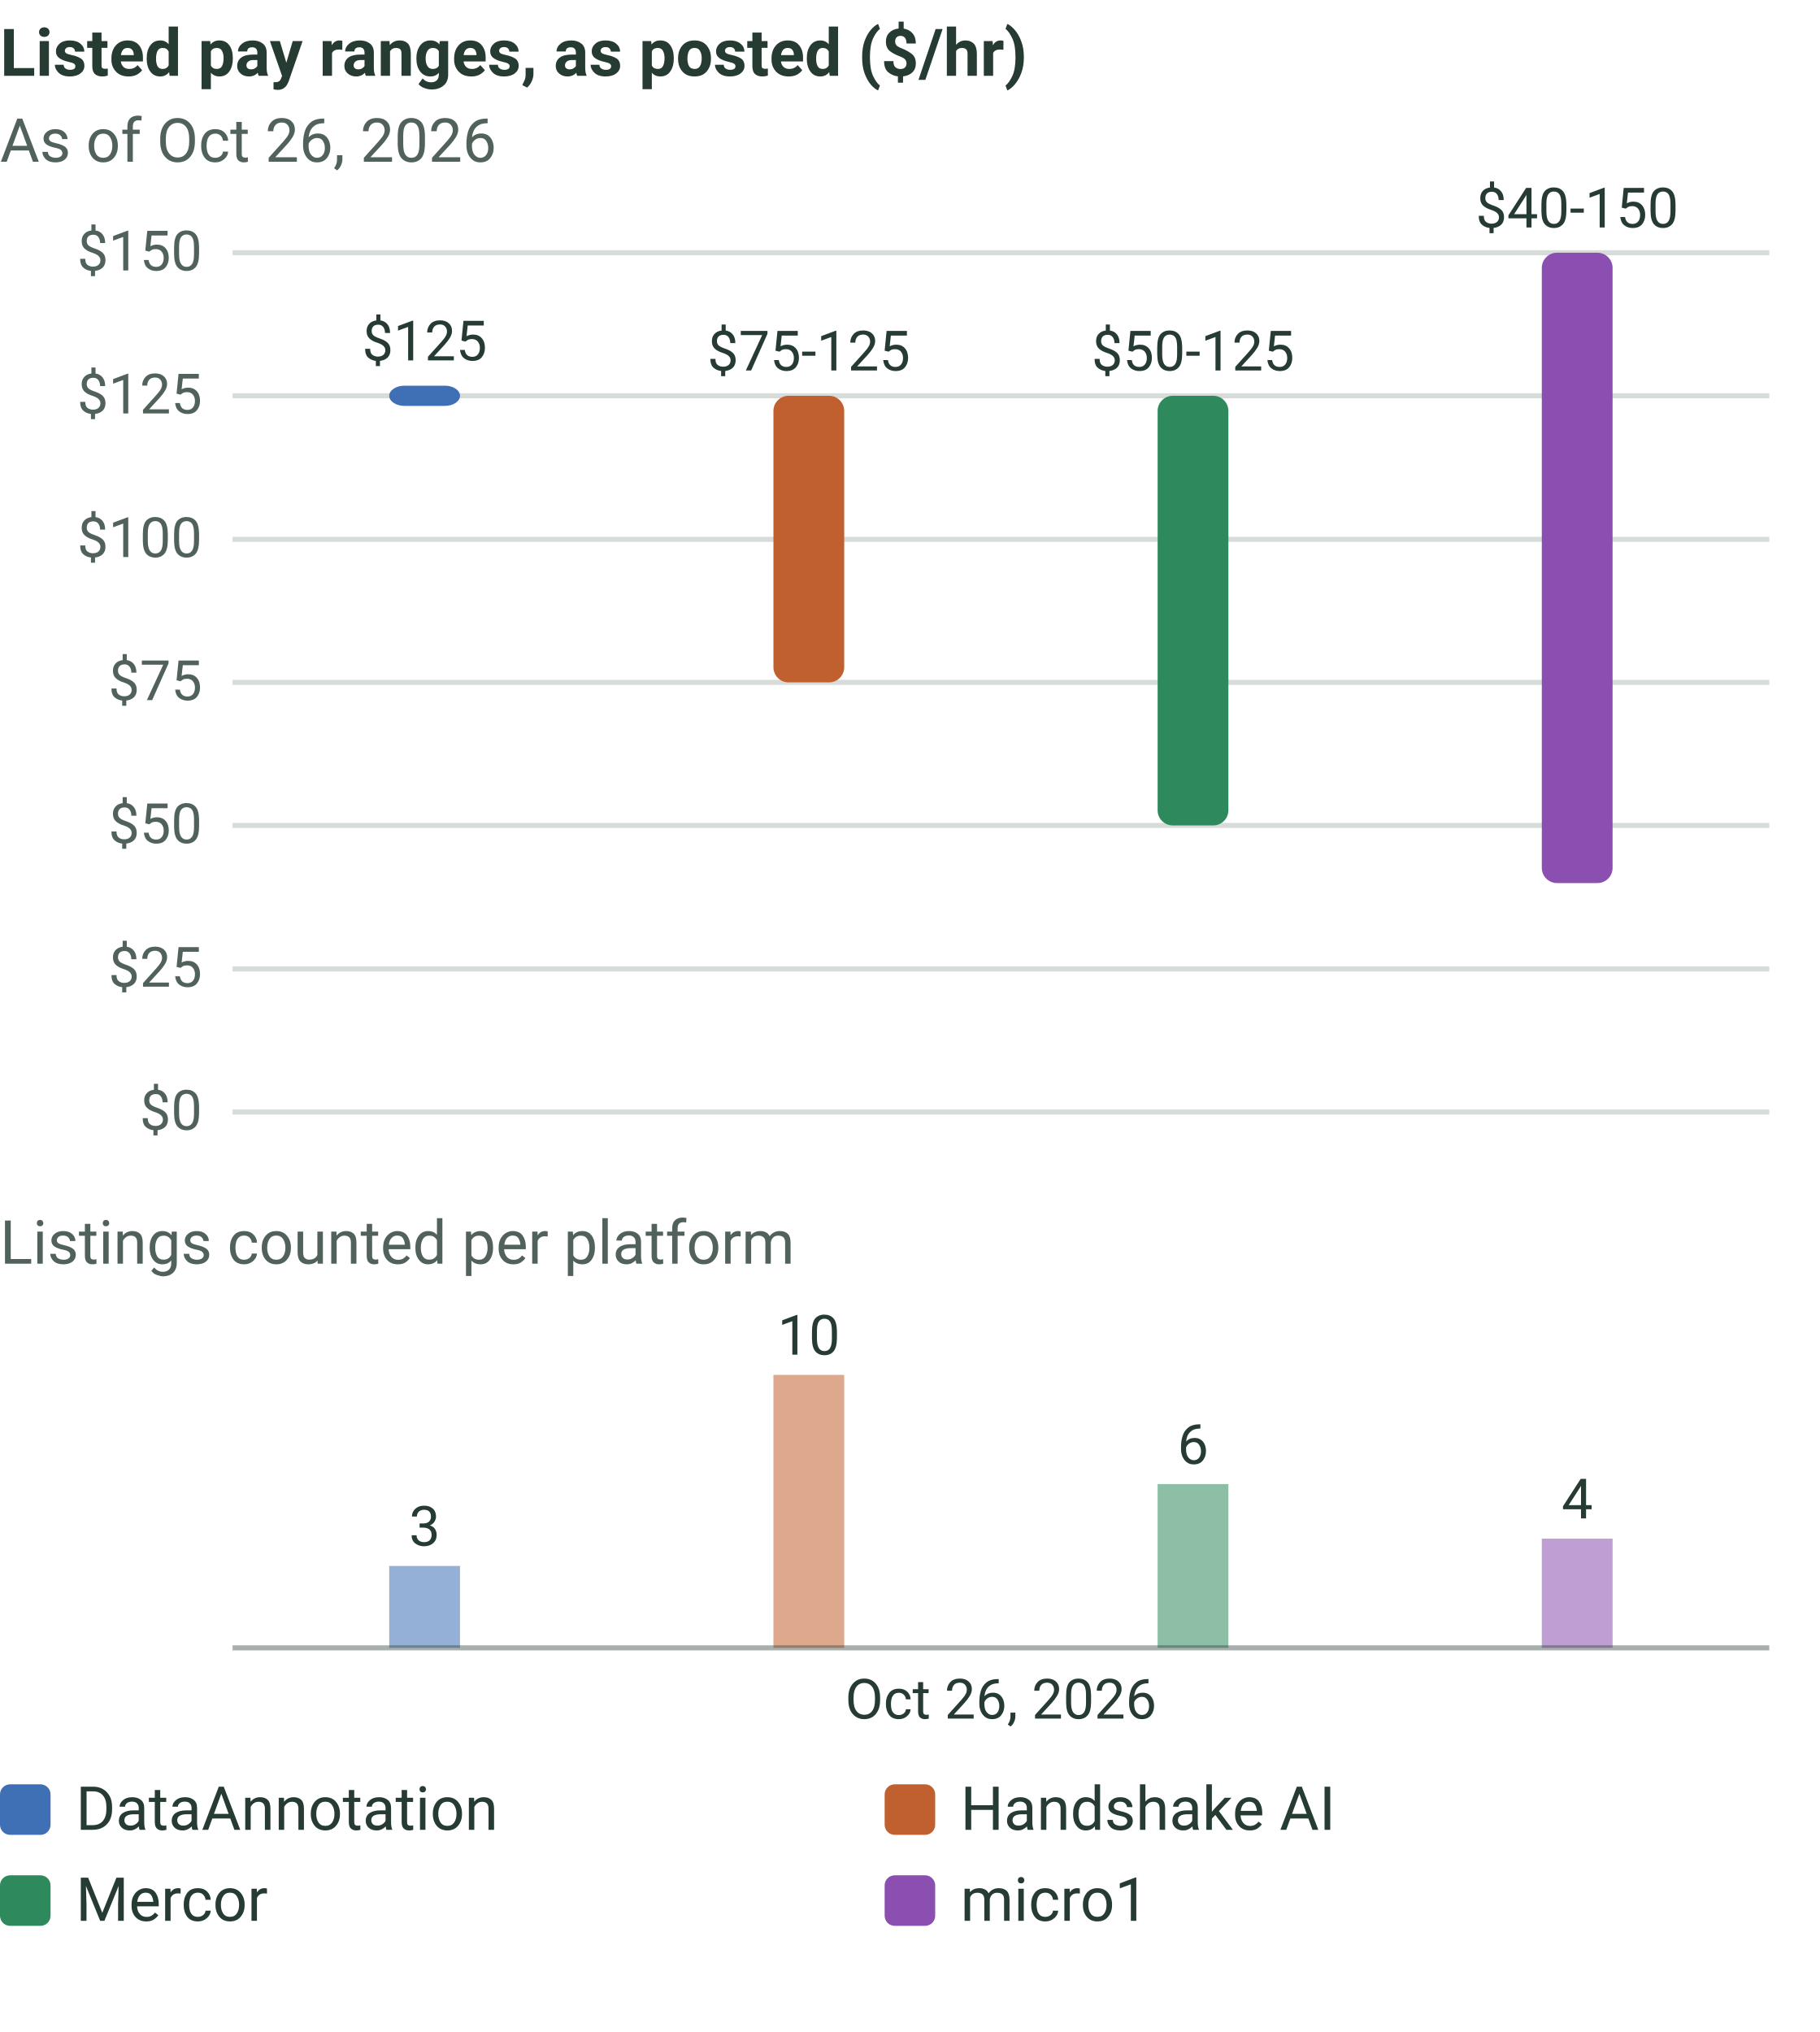
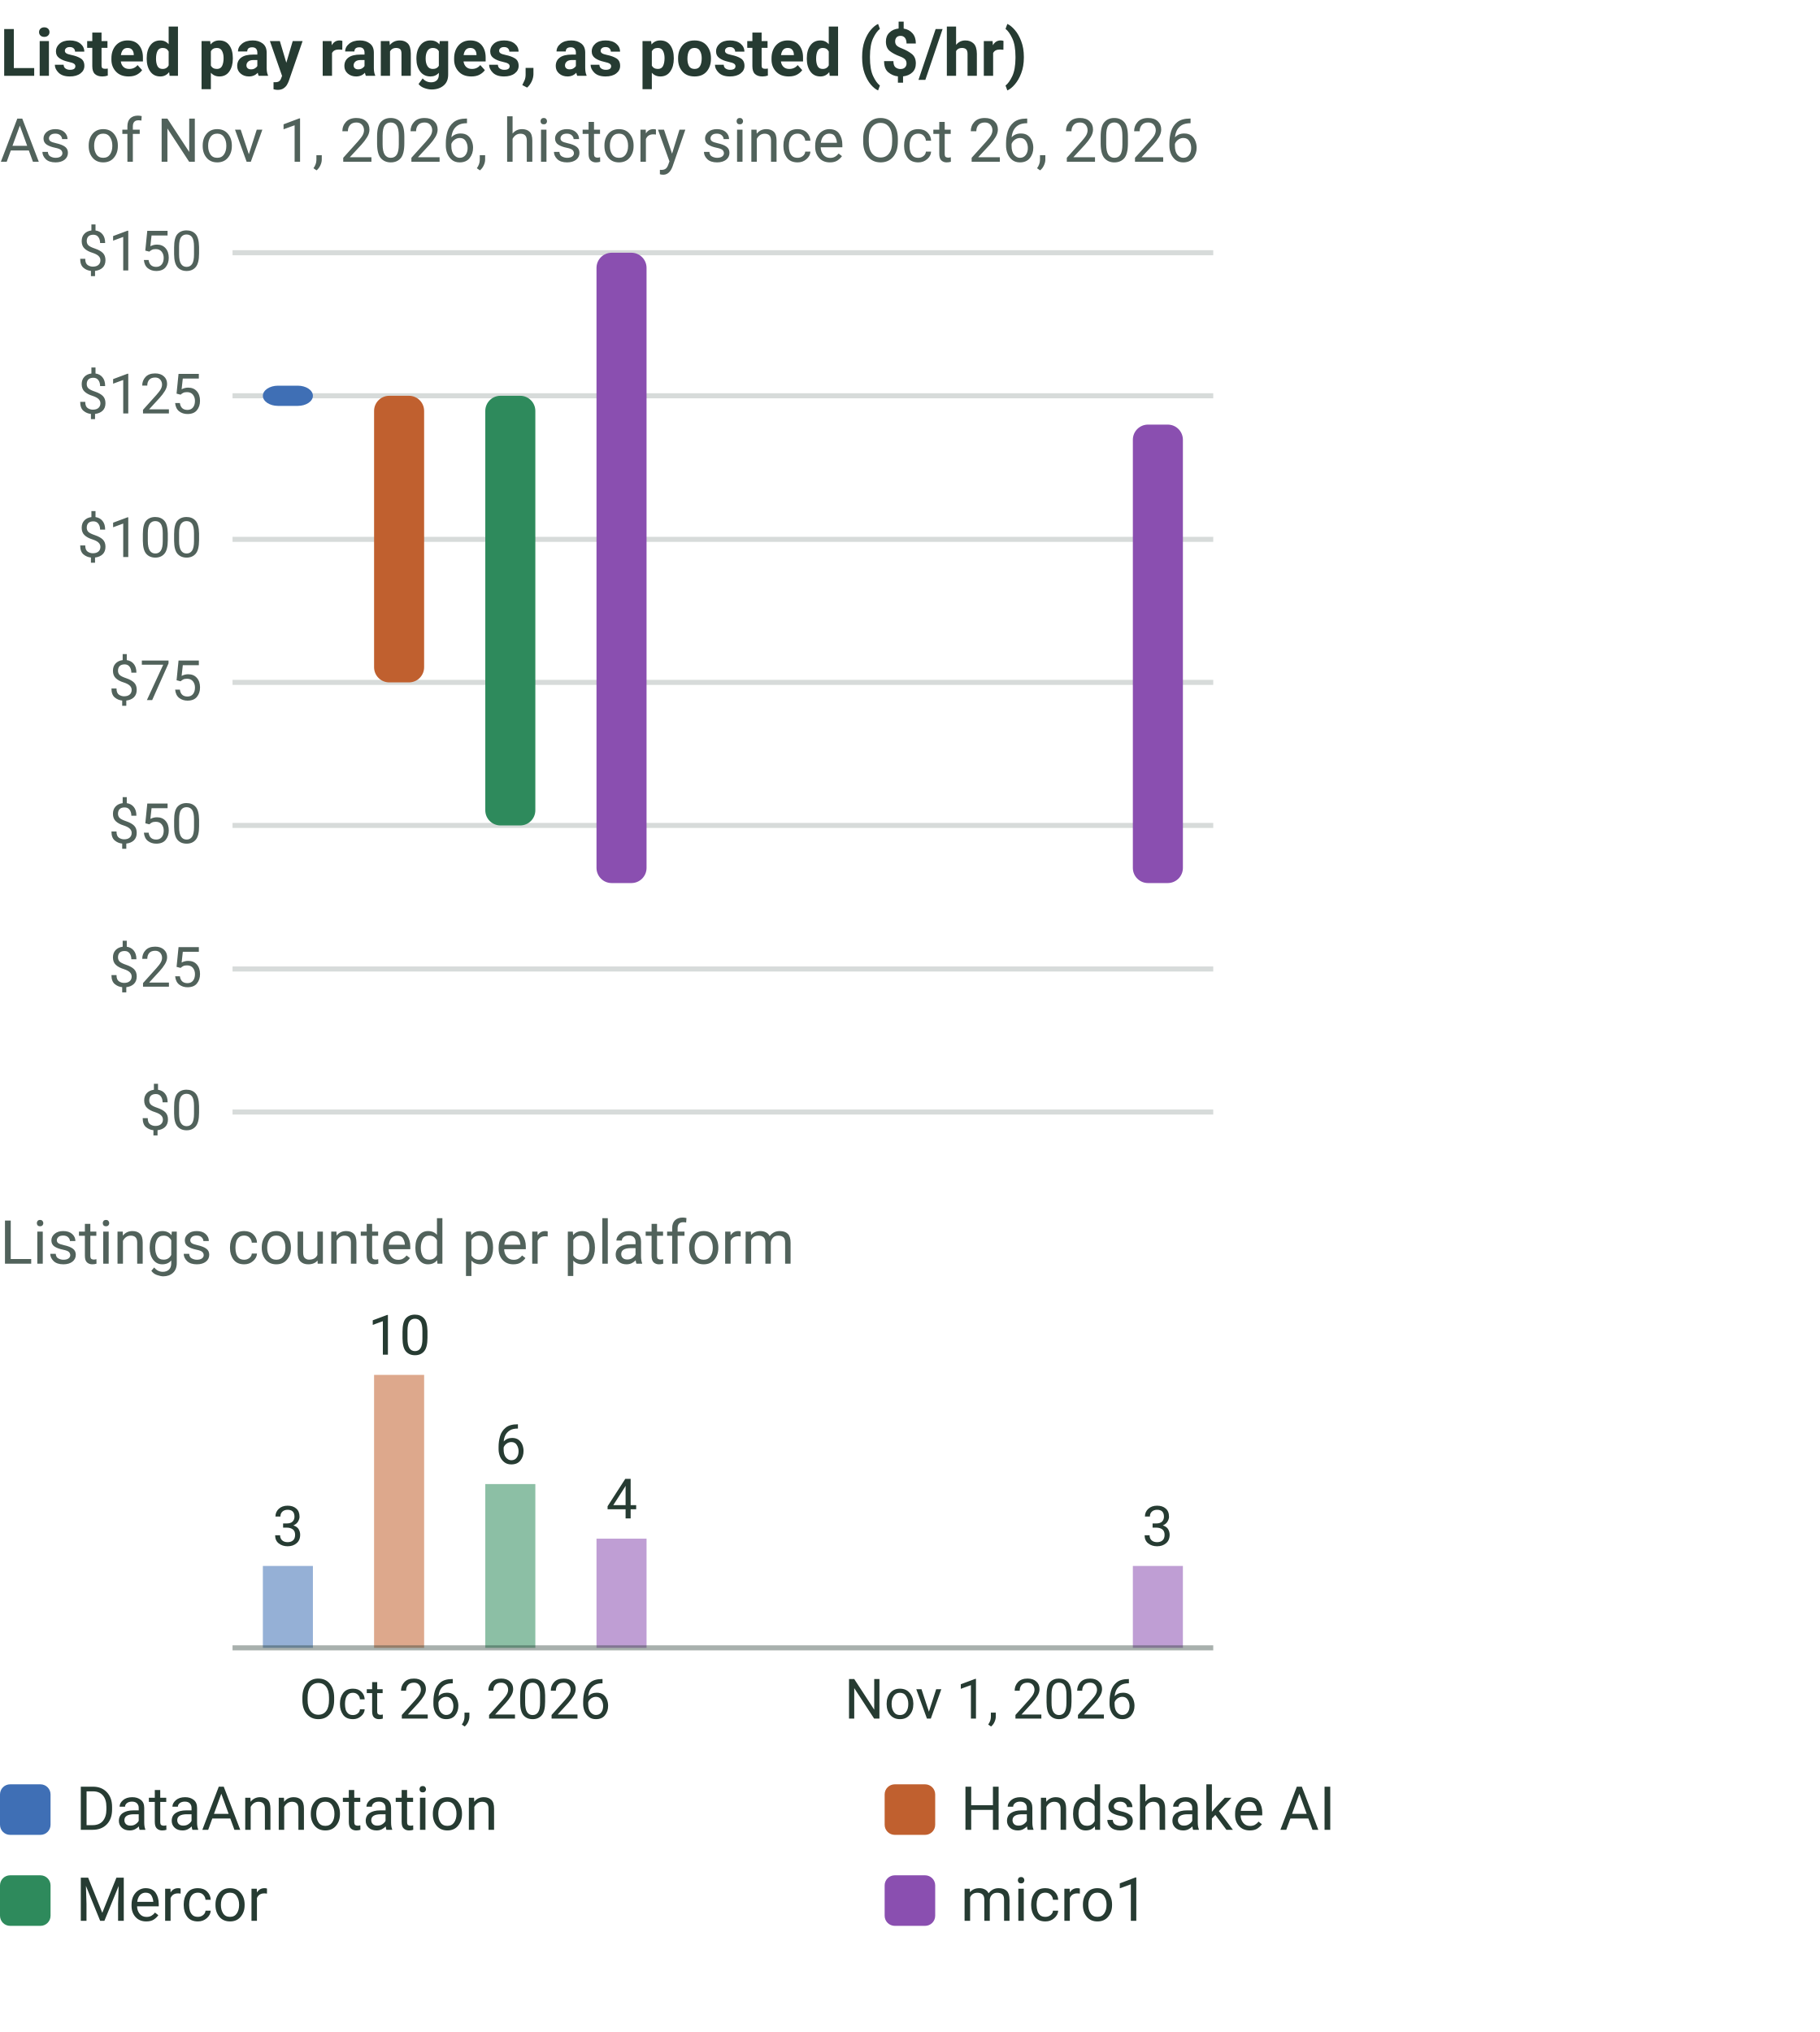
<svg xmlns="http://www.w3.org/2000/svg" class="pt-chart-svg" viewBox="0 0 360 402" width="100%" role="img" aria-labelledby="ptc-engineering-title ptc-engineering-desc" preserveAspectRatio="xMinYMin meet" font-family="system-ui, -apple-system, Segoe UI, Roboto, sans-serif" font-size="12" style="max-width:360px;height:auto;color:#263b32;background:#fffdf6">
  <text x="0" y="15" font-weight="700" font-size="13" fill="currentColor">Listed pay ranges, as posted ($/hr)</text>
-   <text x="0" y="32" font-size="12" fill="currentColor" opacity=".8">As of Oct 26, 2026</text>
-   <line x1="46" x2="350" y1="220.0" y2="220.0" stroke="currentColor" stroke-opacity=".18" />
+   <text x="0" y="32" font-size="12" fill="currentColor" opacity=".8">As of Nov 1, 2026, history since Oct 26, 2026</text>
+   <line x1="46" x2="240" y1="220.0" y2="220.0" stroke="currentColor" stroke-opacity=".18" />
  <text x="40" y="223.5" text-anchor="end" font-size="11" fill="currentColor" opacity=".8">$0</text>
-   <line x1="46" x2="350" y1="191.7" y2="191.7" stroke="currentColor" stroke-opacity=".18" />
+   <line x1="46" x2="240" y1="191.7" y2="191.7" stroke="currentColor" stroke-opacity=".18" />
  <text x="40" y="195.2" text-anchor="end" font-size="11" fill="currentColor" opacity=".8">$25</text>
-   <line x1="46" x2="350" y1="163.3" y2="163.3" stroke="currentColor" stroke-opacity=".18" />
+   <line x1="46" x2="240" y1="163.3" y2="163.3" stroke="currentColor" stroke-opacity=".18" />
  <text x="40" y="166.8" text-anchor="end" font-size="11" fill="currentColor" opacity=".8">$50</text>
-   <line x1="46" x2="350" y1="135.0" y2="135.0" stroke="currentColor" stroke-opacity=".18" />
+   <line x1="46" x2="240" y1="135.0" y2="135.0" stroke="currentColor" stroke-opacity=".18" />
  <text x="40" y="138.5" text-anchor="end" font-size="11" fill="currentColor" opacity=".8">$75</text>
-   <line x1="46" x2="350" y1="106.7" y2="106.7" stroke="currentColor" stroke-opacity=".18" />
+   <line x1="46" x2="240" y1="106.7" y2="106.7" stroke="currentColor" stroke-opacity=".18" />
  <text x="40" y="110.2" text-anchor="end" font-size="11" fill="currentColor" opacity=".8">$100</text>
-   <line x1="46" x2="350" y1="78.3" y2="78.3" stroke="currentColor" stroke-opacity=".18" />
+   <line x1="46" x2="240" y1="78.3" y2="78.3" stroke="currentColor" stroke-opacity=".18" />
  <text x="40" y="81.8" text-anchor="end" font-size="11" fill="currentColor" opacity=".8">$125</text>
-   <line x1="46" x2="350" y1="50.0" y2="50.0" stroke="currentColor" stroke-opacity=".18" />
+   <line x1="46" x2="240" y1="50.0" y2="50.0" stroke="currentColor" stroke-opacity=".18" />
  <text x="40" y="53.5" text-anchor="end" font-size="11" fill="currentColor" opacity=".8">$150</text>
-   <rect x="77.0" y="76.3" width="14.0" height="4.0" rx="3" fill="#3f6fb5" />
-   <text x="84.0" y="71.3" text-anchor="middle" font-size="11" fill="currentColor">$125</text>
-   <rect x="77.0" y="309.8" width="14.0" height="16.2" fill="#3f6fb5" fill-opacity=".55" />
-   <text x="84.0" y="305.8" text-anchor="middle" font-size="11" fill="currentColor">3</text>
-   <rect x="153.0" y="78.3" width="14.0" height="56.7" rx="3" fill="#c0602f" />
-   <text x="160.0" y="73.3" text-anchor="middle" font-size="11" fill="currentColor">$75-125</text>
-   <rect x="153.0" y="272.0" width="14.0" height="54.0" fill="#c0602f" fill-opacity=".55" />
-   <text x="160.0" y="268.0" text-anchor="middle" font-size="11" fill="currentColor">10</text>
-   <rect x="229.0" y="78.3" width="14.0" height="85.0" rx="3" fill="#2e8a5c" />
-   <text x="236.0" y="73.3" text-anchor="middle" font-size="11" fill="currentColor">$50-125</text>
-   <rect x="229.0" y="293.6" width="14.0" height="32.4" fill="#2e8a5c" fill-opacity=".55" />
-   <text x="236.0" y="289.6" text-anchor="middle" font-size="11" fill="currentColor">6</text>
-   <rect x="305.0" y="50.0" width="14.0" height="124.7" rx="3" fill="#8a4fb0" />
-   <text x="312.0" y="45.0" text-anchor="middle" font-size="11" fill="currentColor">$40-150</text>
-   <rect x="305.0" y="304.4" width="14.0" height="21.6" fill="#8a4fb0" fill-opacity=".55" />
-   <text x="312.0" y="300.4" text-anchor="middle" font-size="11" fill="currentColor">4</text>
-   <text x="198.0" y="340" text-anchor="middle" font-size="11" fill="currentColor">Oct 26, 2026</text>
-   <line x1="46" x2="350" y1="326" y2="326" stroke="currentColor" stroke-opacity=".4" />
+   <rect x="52.0" y="76.3" width="9.9" height="4.0" rx="3" fill="#3f6fb5" />
+   <rect x="52.0" y="309.8" width="9.9" height="16.2" fill="#3f6fb5" fill-opacity=".55" />
+   <text x="57.0" y="305.8" text-anchor="middle" font-size="11" fill="currentColor">3</text>
+   <rect x="74.0" y="78.3" width="9.9" height="56.7" rx="3" fill="#c0602f" />
+   <rect x="74.0" y="272.0" width="9.9" height="54.0" fill="#c0602f" fill-opacity=".55" />
+   <text x="79.0" y="268.0" text-anchor="middle" font-size="11" fill="currentColor">10</text>
+   <rect x="96.0" y="78.3" width="9.9" height="85.0" rx="3" fill="#2e8a5c" />
+   <rect x="96.0" y="293.6" width="9.9" height="32.4" fill="#2e8a5c" fill-opacity=".55" />
+   <text x="101.0" y="289.6" text-anchor="middle" font-size="11" fill="currentColor">6</text>
+   <rect x="118.0" y="50.0" width="9.9" height="124.7" rx="3" fill="#8a4fb0" />
+   <rect x="118.0" y="304.4" width="9.9" height="21.6" fill="#8a4fb0" fill-opacity=".55" />
+   <text x="123.0" y="300.4" text-anchor="middle" font-size="11" fill="currentColor">4</text>
+   <text x="90.0" y="340" text-anchor="middle" font-size="11" fill="currentColor">Oct 26, 2026</text>
+   <rect x="224.1" y="84.0" width="9.9" height="90.7" rx="3" fill="#8a4fb0" />
+   <rect x="224.1" y="309.8" width="9.9" height="16.2" fill="#8a4fb0" fill-opacity=".55" />
+   <text x="229.0" y="305.8" text-anchor="middle" font-size="11" fill="currentColor">3</text>
+   <text x="196.0" y="340" text-anchor="middle" font-size="11" fill="currentColor">Nov 1, 2026</text>
+   <line x1="46" x2="240" y1="326" y2="326" stroke="currentColor" stroke-opacity=".4" />
  <text x="0" y="250" font-size="12" fill="currentColor" opacity=".8">Listings counted per platform</text>
  <rect x="0" y="353" width="10" height="10" rx="2" fill="#3f6fb5" />
  <text x="15" y="362" font-size="12" fill="currentColor">DataAnnotation</text>
  <rect x="175" y="353" width="10" height="10" rx="2" fill="#c0602f" />
  <text x="190" y="362" font-size="12" fill="currentColor">Handshake AI</text>
  <rect x="0" y="371" width="10" height="10" rx="2" fill="#2e8a5c" />
  <text x="15" y="380" font-size="12" fill="currentColor">Mercor</text>
  <rect x="175" y="371" width="10" height="10" rx="2" fill="#8a4fb0" />
  <text x="190" y="380" font-size="12" fill="currentColor">micro1</text>
</svg>
